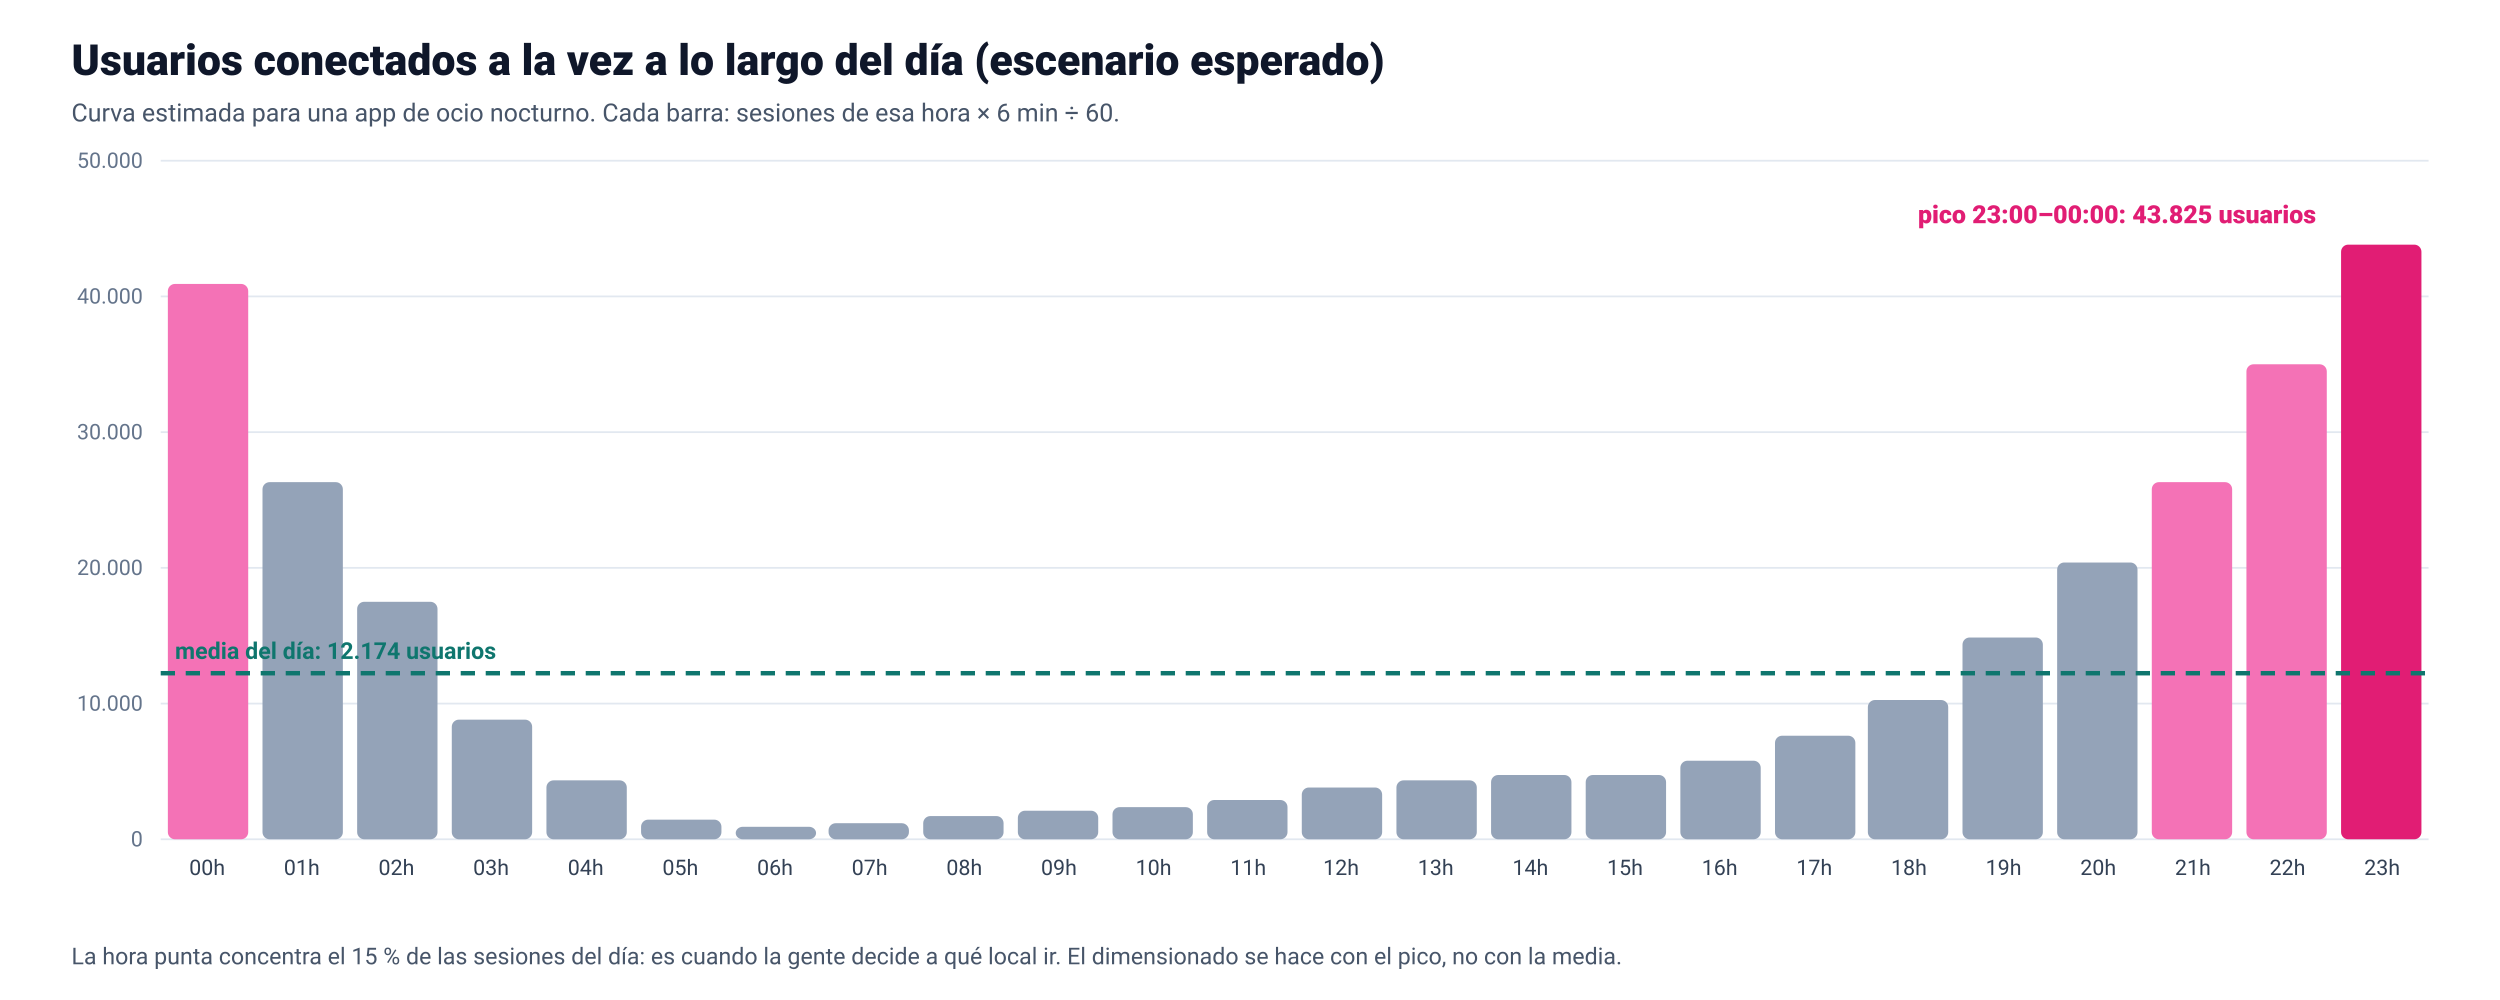
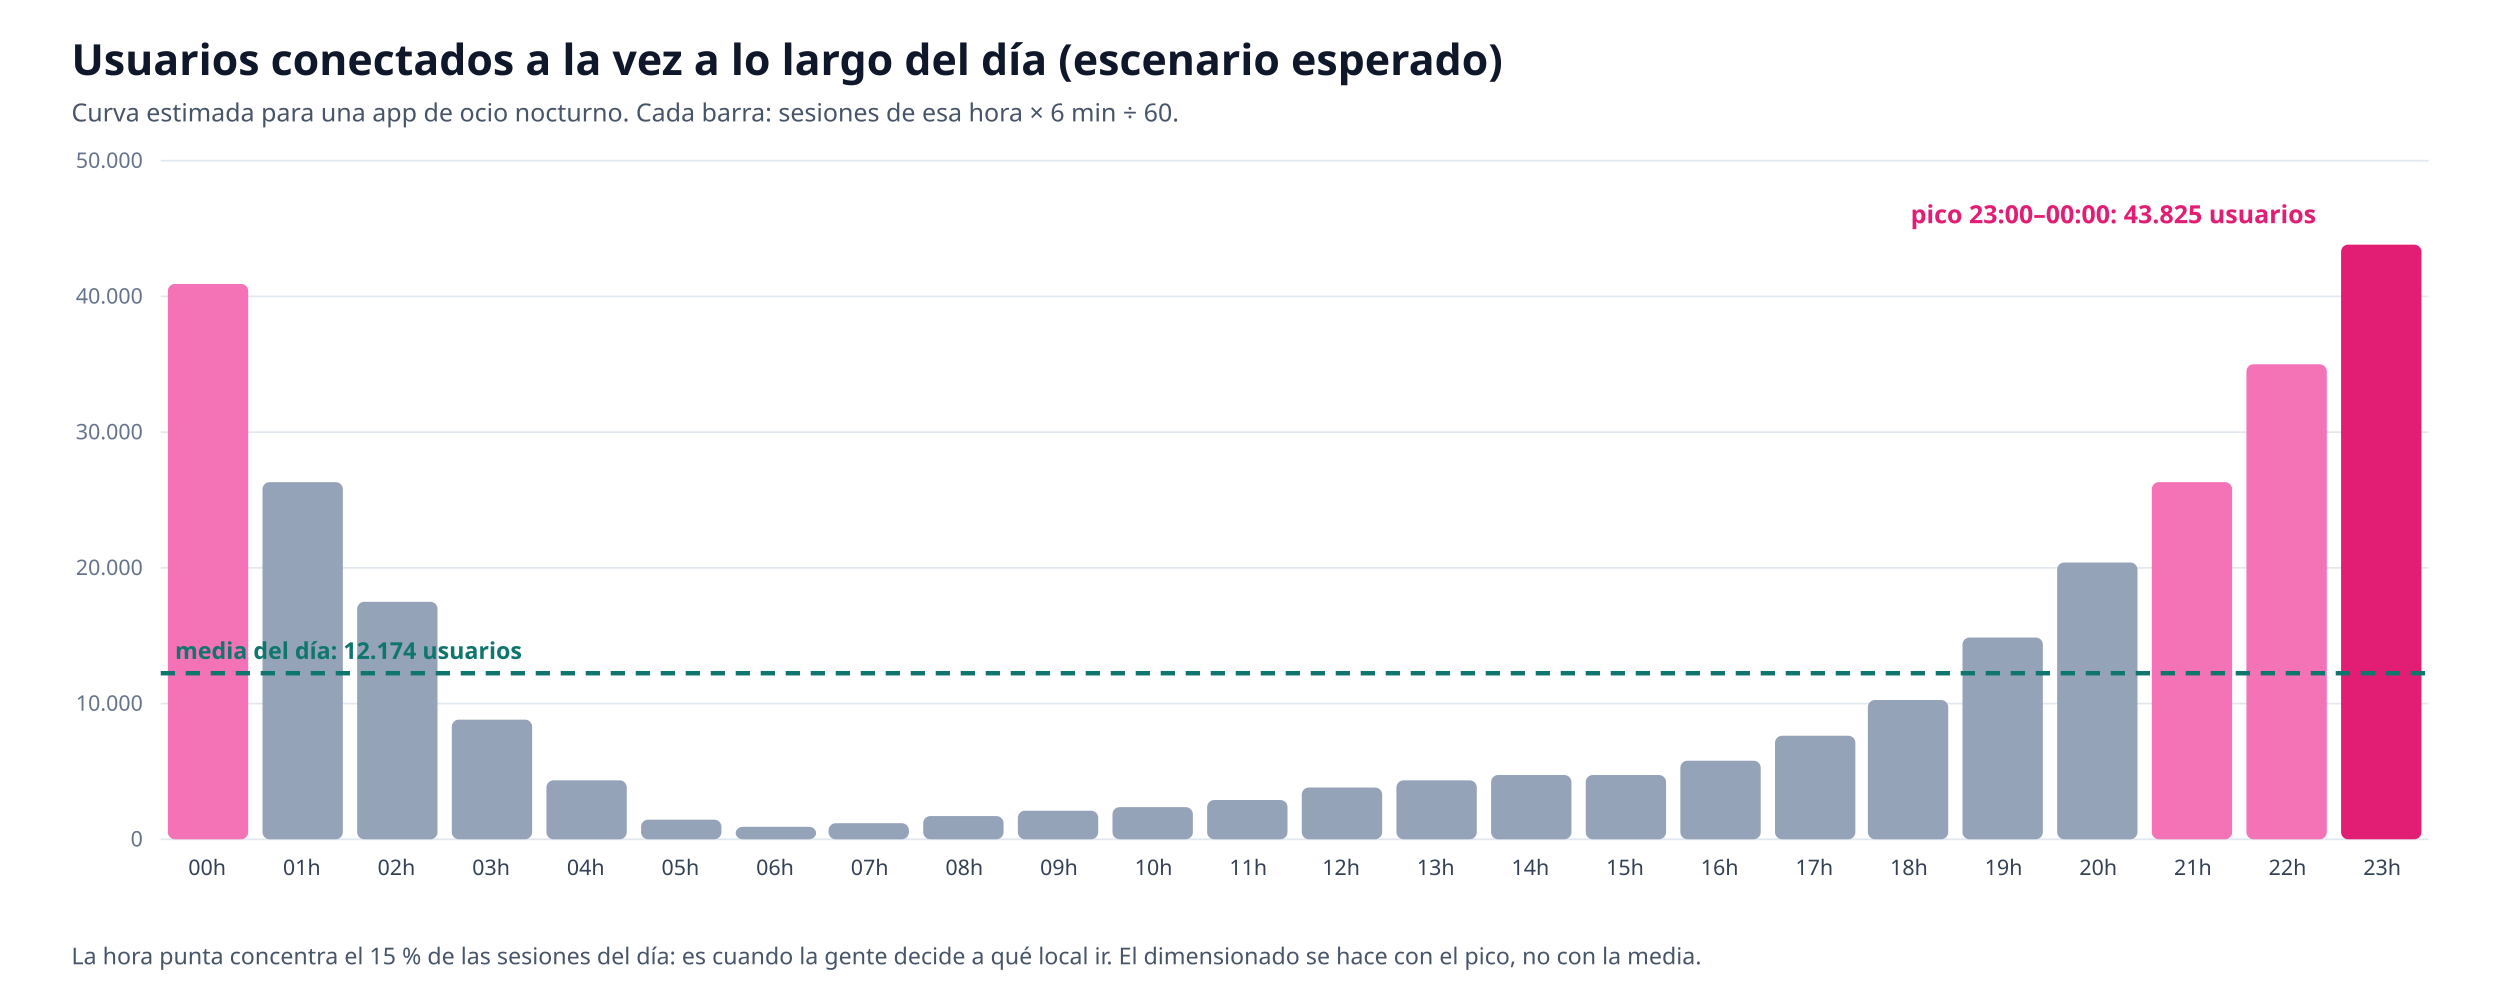
- <svg xmlns="http://www.w3.org/2000/svg" viewBox="0 0 1400 560" font-family="Segoe UI, Roboto, Arial, sans-serif">
+ <svg xmlns="http://www.w3.org/2000/svg" viewBox="0 0 1400 560" font-family="Calibri, Carlito, sans-serif">
  <rect width="1400" height="560" fill="#fff" />
  <text x="40" y="42" font-size="24" font-weight="800" fill="#0f172a">Usuarios conectados a la vez a lo largo del día (escenario esperado)</text>
  <text x="40" y="68" font-size="14" fill="#475569">Curva estimada para una app de ocio nocturno. Cada barra: sesiones de esa hora × 6 min ÷ 60.</text>
  <line x1="90" x2="1360" y1="470" y2="470" stroke="#e2e8f0" />
  <text x="80" y="474" font-size="12" text-anchor="end" fill="#64748b">0</text>
  <line x1="90" x2="1360" y1="394" y2="394" stroke="#e2e8f0" />
  <text x="80" y="398" font-size="12" text-anchor="end" fill="#64748b">10.000</text>
  <line x1="90" x2="1360" y1="318" y2="318" stroke="#e2e8f0" />
  <text x="80" y="322" font-size="12" text-anchor="end" fill="#64748b">20.000</text>
  <line x1="90" x2="1360" y1="242" y2="242" stroke="#e2e8f0" />
  <text x="80" y="246" font-size="12" text-anchor="end" fill="#64748b">30.000</text>
  <line x1="90" x2="1360" y1="166" y2="166" stroke="#e2e8f0" />
  <text x="80" y="170" font-size="12" text-anchor="end" fill="#64748b">40.000</text>
  <line x1="90" x2="1360" y1="90" y2="90" stroke="#e2e8f0" />
  <text x="80" y="94" font-size="12" text-anchor="end" fill="#64748b">50.000</text>
  <rect x="94" y="159" width="45" height="311" rx="4" fill="#f472b6" />
  <text x="116" y="490" font-size="12" text-anchor="middle" fill="#334155">00h</text>
  <rect x="147" y="270" width="45" height="200" rx="4" fill="#94a3b8" />
  <text x="169" y="490" font-size="12" text-anchor="middle" fill="#334155">01h</text>
  <rect x="200" y="337" width="45" height="133" rx="4" fill="#94a3b8" />
  <text x="222" y="490" font-size="12" text-anchor="middle" fill="#334155">02h</text>
  <rect x="253" y="403" width="45" height="67" rx="4" fill="#94a3b8" />
  <text x="275" y="490" font-size="12" text-anchor="middle" fill="#334155">03h</text>
  <rect x="306" y="437" width="45" height="33" rx="4" fill="#94a3b8" />
  <text x="328" y="490" font-size="12" text-anchor="middle" fill="#334155">04h</text>
  <rect x="359" y="459" width="45" height="11" rx="4" fill="#94a3b8" />
  <text x="381" y="490" font-size="12" text-anchor="middle" fill="#334155">05h</text>
  <rect x="412" y="463" width="45" height="7" rx="4" fill="#94a3b8" />
  <text x="434" y="490" font-size="12" text-anchor="middle" fill="#334155">06h</text>
  <rect x="464" y="461" width="45" height="9" rx="4" fill="#94a3b8" />
  <text x="487" y="490" font-size="12" text-anchor="middle" fill="#334155">07h</text>
  <rect x="517" y="457" width="45" height="13" rx="4" fill="#94a3b8" />
  <text x="540" y="490" font-size="12" text-anchor="middle" fill="#334155">08h</text>
  <rect x="570" y="454" width="45" height="16" rx="4" fill="#94a3b8" />
  <text x="593" y="490" font-size="12" text-anchor="middle" fill="#334155">09h</text>
  <rect x="623" y="452" width="45" height="18" rx="4" fill="#94a3b8" />
  <text x="646" y="490" font-size="12" text-anchor="middle" fill="#334155">10h</text>
  <rect x="676" y="448" width="45" height="22" rx="4" fill="#94a3b8" />
  <text x="699" y="490" font-size="12" text-anchor="middle" fill="#334155">11h</text>
  <rect x="729" y="441" width="45" height="29" rx="4" fill="#94a3b8" />
  <text x="751" y="490" font-size="12" text-anchor="middle" fill="#334155">12h</text>
  <rect x="782" y="437" width="45" height="33" rx="4" fill="#94a3b8" />
  <text x="804" y="490" font-size="12" text-anchor="middle" fill="#334155">13h</text>
  <rect x="835" y="434" width="45" height="36" rx="4" fill="#94a3b8" />
  <text x="857" y="490" font-size="12" text-anchor="middle" fill="#334155">14h</text>
  <rect x="888" y="434" width="45" height="36" rx="4" fill="#94a3b8" />
  <text x="910" y="490" font-size="12" text-anchor="middle" fill="#334155">15h</text>
  <rect x="941" y="426" width="45" height="44" rx="4" fill="#94a3b8" />
  <text x="963" y="490" font-size="12" text-anchor="middle" fill="#334155">16h</text>
  <rect x="994" y="412" width="45" height="58" rx="4" fill="#94a3b8" />
  <text x="1016" y="490" font-size="12" text-anchor="middle" fill="#334155">17h</text>
  <rect x="1046" y="392" width="45" height="78" rx="4" fill="#94a3b8" />
  <text x="1069" y="490" font-size="12" text-anchor="middle" fill="#334155">18h</text>
  <rect x="1099" y="357" width="45" height="113" rx="4" fill="#94a3b8" />
  <text x="1122" y="490" font-size="12" text-anchor="middle" fill="#334155">19h</text>
  <rect x="1152" y="315" width="45" height="155" rx="4" fill="#94a3b8" />
  <text x="1175" y="490" font-size="12" text-anchor="middle" fill="#334155">20h</text>
  <rect x="1205" y="270" width="45" height="200" rx="4" fill="#f472b6" />
  <text x="1228" y="490" font-size="12" text-anchor="middle" fill="#334155">21h</text>
  <rect x="1258" y="204" width="45" height="266" rx="4" fill="#f472b6" />
  <text x="1281" y="490" font-size="12" text-anchor="middle" fill="#334155">22h</text>
  <rect x="1311" y="137" width="45" height="333" rx="4" fill="#e11d74" />
  <text x="1334" y="490" font-size="12" text-anchor="middle" fill="#334155">23h</text>
  <line x1="90" x2="1360" y1="377" y2="377" stroke="#0f766e" stroke-width="2.5" stroke-dasharray="8 6" />
  <text x="98" y="369" font-size="13" font-weight="700" fill="#0f766e">media del día: 12.174 usuarios</text>
  <text x="1297" y="125" font-size="14" font-weight="800" text-anchor="end" fill="#e11d74">pico 23:00–00:00: 43.825 usuarios</text>
  <text x="40" y="540" font-size="13" fill="#475569">La hora punta concentra el 15 % de las sesiones del día: es cuando la gente decide a qué local ir. El dimensionado se hace con el pico, no con la media.</text>
</svg>
